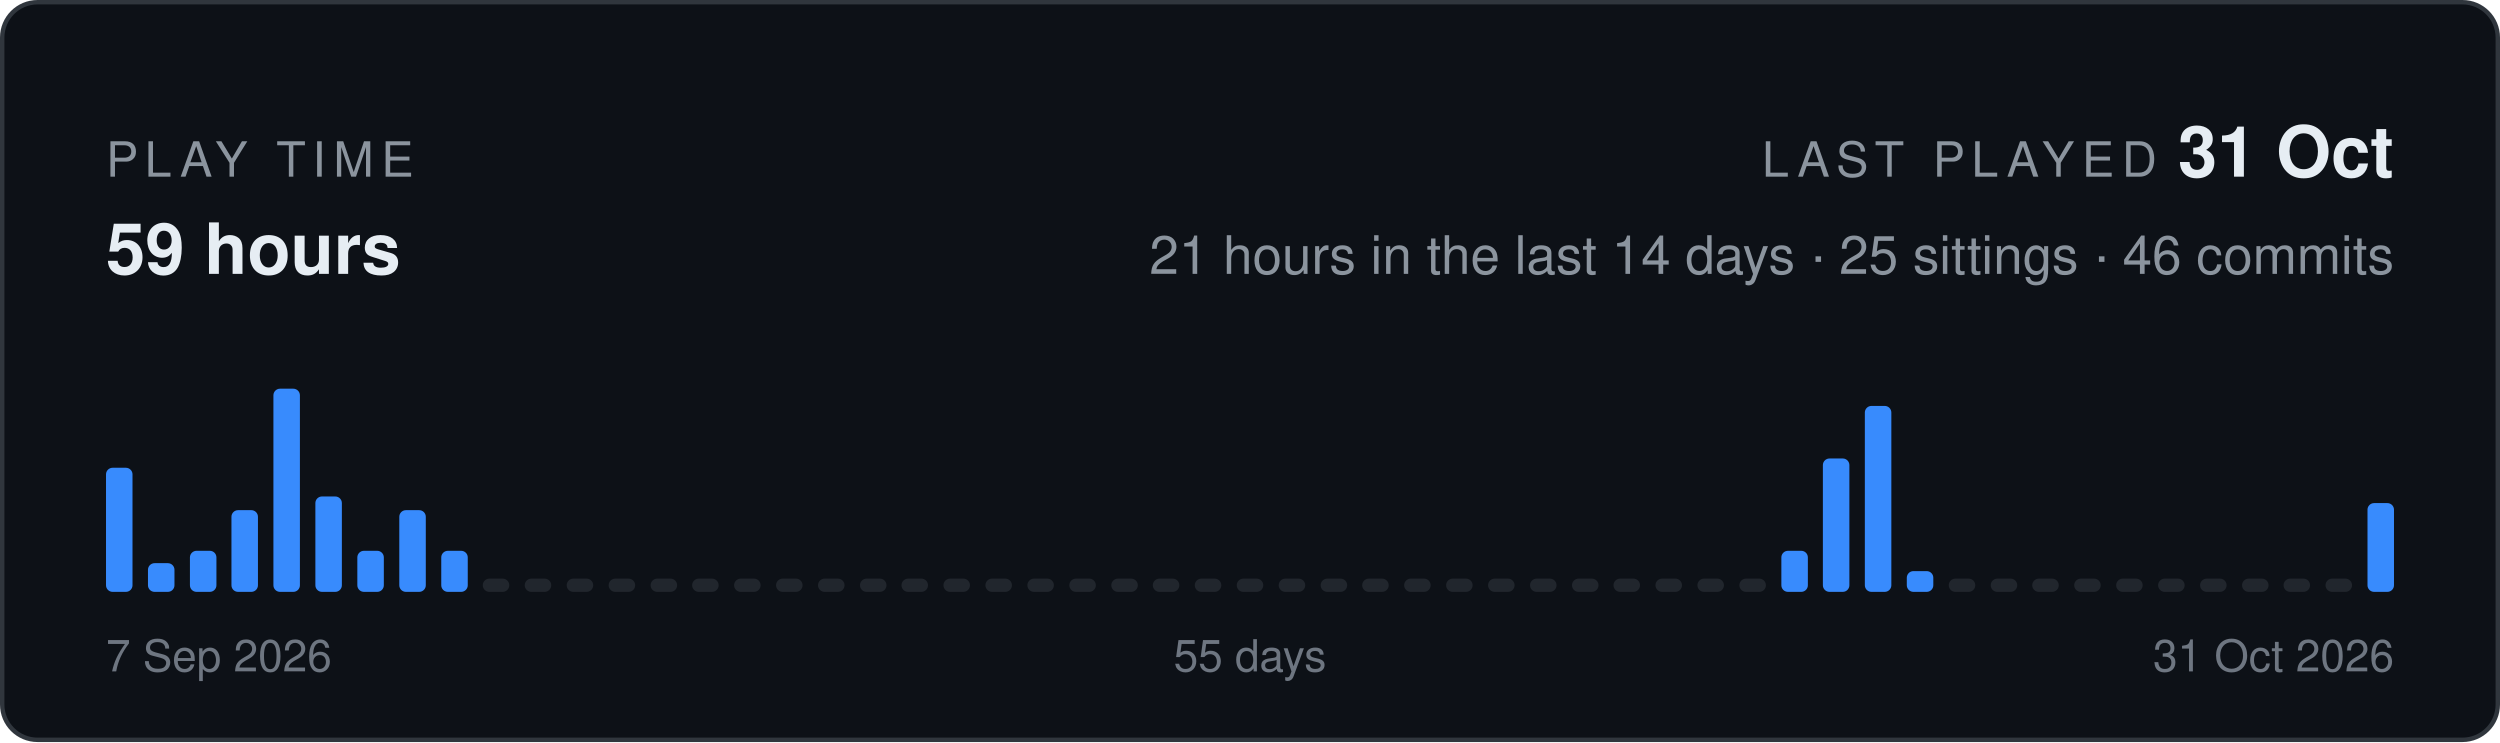
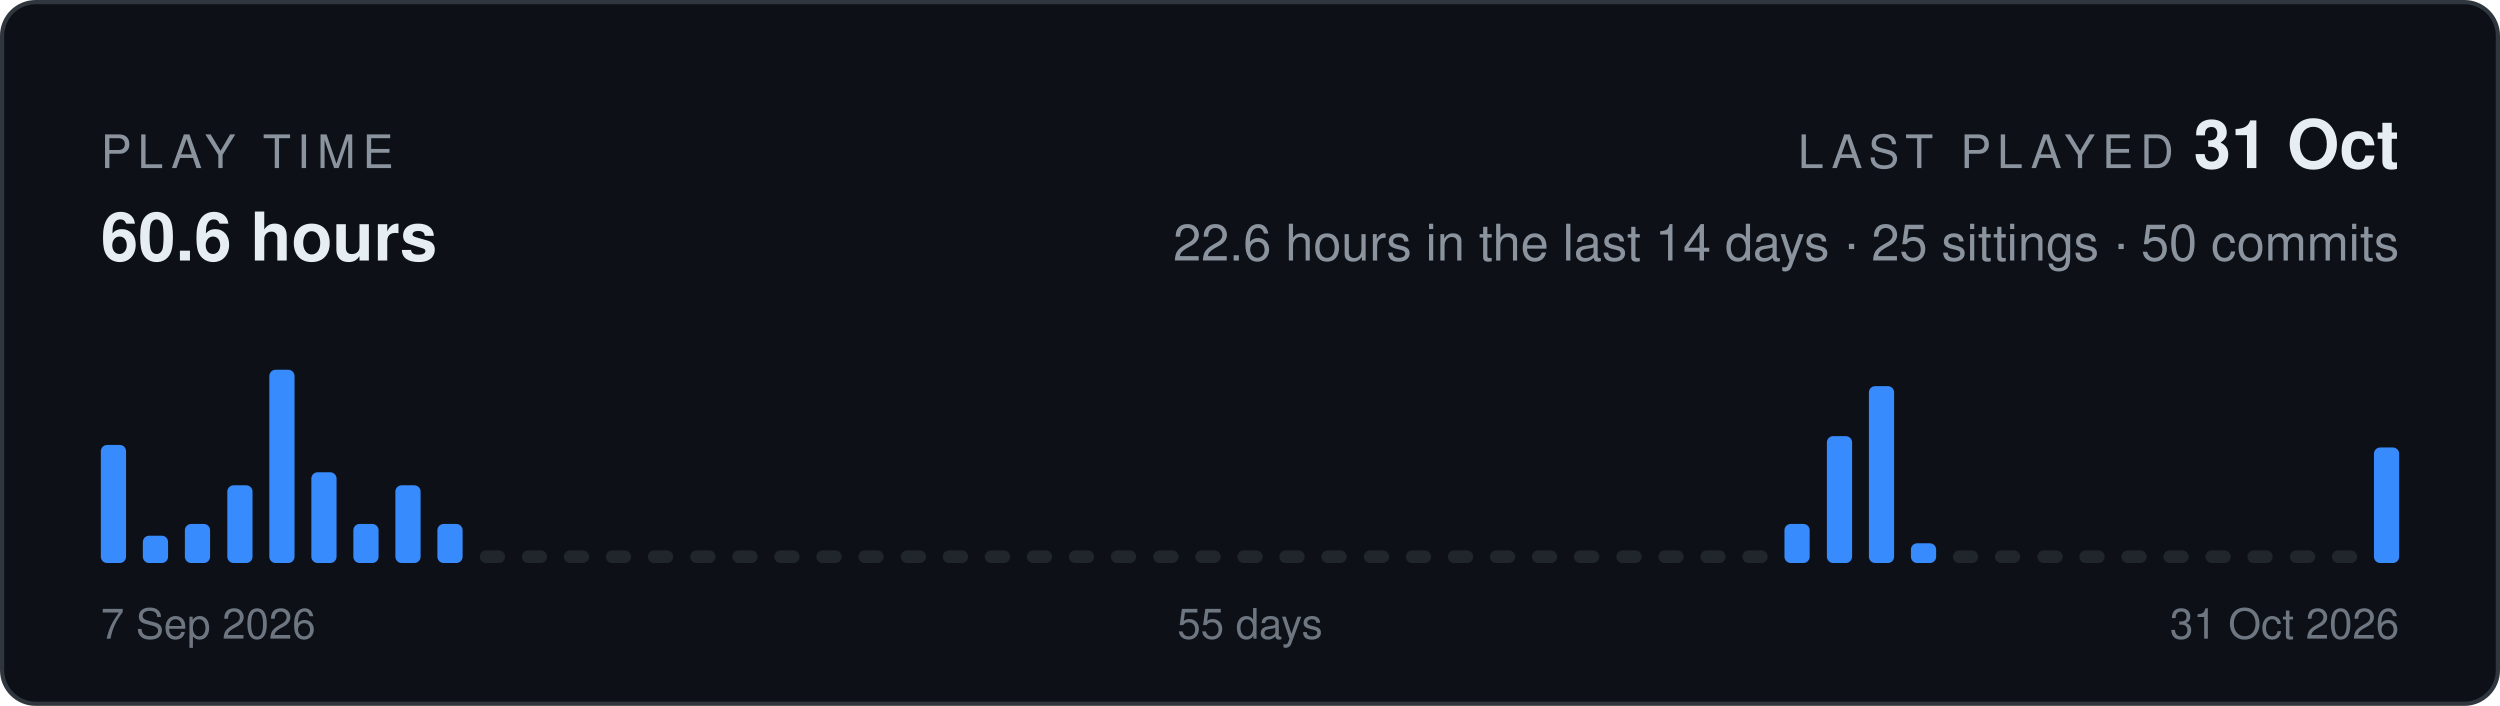
- <svg xmlns="http://www.w3.org/2000/svg" width="566" height="168" viewBox="0 0 566 168" role="img" aria-label="Play time: 59 hours over 46 commits, last played 31 Oct">
+ <svg xmlns="http://www.w3.org/2000/svg" width="595" height="168" viewBox="0 0 595 168" role="img" aria-label="Play time: 60.6 hours over 50 commits, last played 31 Oct">
  <style>
    .card { fill: #0d1117; stroke: #30363d }
    text { font-family: -apple-system, BlinkMacSystemFont, "Segoe UI", Helvetica, Arial, sans-serif }
    .label { font-size: 11px; letter-spacing: 1.7px; fill: #8b949e }
    .stat { font-size: 16px; font-weight: 600; letter-spacing: normal; fill: #e6edf3 }
    .note { font-size: 12px; fill: #8b949e }
    .axis { font-size: 10px; fill: #6e7681 }
    .bar { fill: #388bfd }
    .bar-quiet { fill: #21262d }
  </style>
-   <rect class="card" x="0.5" y="0.5" width="565" height="167" rx="8" />
+   <rect class="card" x="0.5" y="0.5" width="594" height="167" rx="8" />
  <text class="label" x="24" y="40">PLAY TIME</text>
-   <text class="stat" x="24" y="62">59 hours</text>
-   <text class="label" x="542" y="40" text-anchor="end">LAST PLAYED <tspan class="stat">31 Oct</tspan>
+   <text class="stat" x="24" y="62">60.6 hours</text>
+   <text class="label" x="571" y="40" text-anchor="end">LAST PLAYED <tspan class="stat">31 Oct</tspan>
  </text>
-   <text class="note" x="542" y="62" text-anchor="end">21 hours in the last 14 days   ·   25 sittings   ·   46 commits</text>
+   <text class="note" x="571" y="62" text-anchor="end">22.6 hours in the last 14 days   ·   25 sittings   ·   50 commits</text>
  <rect class="bar" x="24.0" y="105.9" width="6" height="28.1" rx="1.5" />
-   <rect class="bar" x="33.5" y="127.5" width="6" height="6.5" rx="1.5" />
-   <rect class="bar" x="43.0" y="124.7" width="6" height="9.3" rx="1.5" />
-   <rect class="bar" x="52.4" y="115.5" width="6" height="18.5" rx="1.5" />
-   <rect class="bar" x="61.9" y="88.0" width="6" height="46.0" rx="1.5" />
-   <rect class="bar" x="71.4" y="112.4" width="6" height="21.6" rx="1.5" />
-   <rect class="bar" x="80.9" y="124.7" width="6" height="9.3" rx="1.5" />
-   <rect class="bar" x="90.4" y="115.5" width="6" height="18.5" rx="1.5" />
-   <rect class="bar" x="99.9" y="124.7" width="6" height="9.3" rx="1.5" />
-   <rect class="bar-quiet" x="109.3" y="131.0" width="6" height="3.0" rx="1.5" />
-   <rect class="bar-quiet" x="118.8" y="131.0" width="6" height="3.0" rx="1.5" />
-   <rect class="bar-quiet" x="128.3" y="131.0" width="6" height="3.0" rx="1.5" />
-   <rect class="bar-quiet" x="137.8" y="131.0" width="6" height="3.0" rx="1.5" />
-   <rect class="bar-quiet" x="147.3" y="131.0" width="6" height="3.0" rx="1.5" />
-   <rect class="bar-quiet" x="156.7" y="131.0" width="6" height="3.0" rx="1.5" />
-   <rect class="bar-quiet" x="166.2" y="131.0" width="6" height="3.0" rx="1.5" />
-   <rect class="bar-quiet" x="175.7" y="131.0" width="6" height="3.0" rx="1.5" />
-   <rect class="bar-quiet" x="185.2" y="131.0" width="6" height="3.0" rx="1.5" />
-   <rect class="bar-quiet" x="194.7" y="131.0" width="6" height="3.0" rx="1.5" />
-   <rect class="bar-quiet" x="204.1" y="131.0" width="6" height="3.0" rx="1.5" />
-   <rect class="bar-quiet" x="213.6" y="131.0" width="6" height="3.0" rx="1.5" />
-   <rect class="bar-quiet" x="223.1" y="131.0" width="6" height="3.0" rx="1.5" />
-   <rect class="bar-quiet" x="232.6" y="131.0" width="6" height="3.0" rx="1.5" />
-   <rect class="bar-quiet" x="242.1" y="131.0" width="6" height="3.0" rx="1.5" />
-   <rect class="bar-quiet" x="251.6" y="131.0" width="6" height="3.0" rx="1.5" />
-   <rect class="bar-quiet" x="261.0" y="131.0" width="6" height="3.0" rx="1.5" />
-   <rect class="bar-quiet" x="270.5" y="131.0" width="6" height="3.0" rx="1.5" />
-   <rect class="bar-quiet" x="280.0" y="131.0" width="6" height="3.0" rx="1.5" />
-   <rect class="bar-quiet" x="289.5" y="131.0" width="6" height="3.0" rx="1.5" />
-   <rect class="bar-quiet" x="299.0" y="131.0" width="6" height="3.0" rx="1.5" />
-   <rect class="bar-quiet" x="308.4" y="131.0" width="6" height="3.0" rx="1.5" />
-   <rect class="bar-quiet" x="317.9" y="131.0" width="6" height="3.0" rx="1.5" />
-   <rect class="bar-quiet" x="327.4" y="131.0" width="6" height="3.0" rx="1.5" />
-   <rect class="bar-quiet" x="336.9" y="131.0" width="6" height="3.0" rx="1.5" />
-   <rect class="bar-quiet" x="346.4" y="131.0" width="6" height="3.0" rx="1.5" />
-   <rect class="bar-quiet" x="355.9" y="131.0" width="6" height="3.0" rx="1.5" />
-   <rect class="bar-quiet" x="365.3" y="131.0" width="6" height="3.0" rx="1.5" />
-   <rect class="bar-quiet" x="374.8" y="131.0" width="6" height="3.0" rx="1.5" />
-   <rect class="bar-quiet" x="384.3" y="131.0" width="6" height="3.0" rx="1.5" />
-   <rect class="bar-quiet" x="393.8" y="131.0" width="6" height="3.0" rx="1.5" />
-   <rect class="bar" x="403.3" y="124.7" width="6" height="9.3" rx="1.5" />
-   <rect class="bar" x="412.7" y="103.8" width="6" height="30.2" rx="1.5" />
-   <rect class="bar" x="422.2" y="91.9" width="6" height="42.1" rx="1.5" />
-   <rect class="bar" x="431.7" y="129.3" width="6" height="4.7" rx="1.5" />
-   <rect class="bar-quiet" x="441.2" y="131.0" width="6" height="3.0" rx="1.5" />
-   <rect class="bar-quiet" x="450.7" y="131.0" width="6" height="3.0" rx="1.5" />
-   <rect class="bar-quiet" x="460.1" y="131.0" width="6" height="3.0" rx="1.5" />
-   <rect class="bar-quiet" x="469.6" y="131.0" width="6" height="3.0" rx="1.5" />
-   <rect class="bar-quiet" x="479.1" y="131.0" width="6" height="3.0" rx="1.5" />
-   <rect class="bar-quiet" x="488.6" y="131.0" width="6" height="3.0" rx="1.5" />
-   <rect class="bar-quiet" x="498.1" y="131.0" width="6" height="3.0" rx="1.5" />
-   <rect class="bar-quiet" x="507.6" y="131.0" width="6" height="3.0" rx="1.5" />
-   <rect class="bar-quiet" x="517.0" y="131.0" width="6" height="3.0" rx="1.5" />
-   <rect class="bar-quiet" x="526.5" y="131.0" width="6" height="3.0" rx="1.5" />
-   <rect class="bar" x="536.0" y="113.9" width="6" height="20.1" rx="1.5" />
+   <rect class="bar" x="34.0" y="127.5" width="6" height="6.5" rx="1.5" />
+   <rect class="bar" x="44.0" y="124.7" width="6" height="9.3" rx="1.5" />
+   <rect class="bar" x="54.1" y="115.5" width="6" height="18.5" rx="1.5" />
+   <rect class="bar" x="64.1" y="88.0" width="6" height="46.0" rx="1.5" />
+   <rect class="bar" x="74.1" y="112.4" width="6" height="21.6" rx="1.5" />
+   <rect class="bar" x="84.1" y="124.7" width="6" height="9.3" rx="1.5" />
+   <rect class="bar" x="94.1" y="115.5" width="6" height="18.5" rx="1.5" />
+   <rect class="bar" x="104.1" y="124.7" width="6" height="9.3" rx="1.5" />
+   <rect class="bar-quiet" x="114.2" y="131.0" width="6" height="3.0" rx="1.5" />
+   <rect class="bar-quiet" x="124.2" y="131.0" width="6" height="3.0" rx="1.5" />
+   <rect class="bar-quiet" x="134.2" y="131.0" width="6" height="3.0" rx="1.5" />
+   <rect class="bar-quiet" x="144.2" y="131.0" width="6" height="3.0" rx="1.5" />
+   <rect class="bar-quiet" x="154.2" y="131.0" width="6" height="3.0" rx="1.5" />
+   <rect class="bar-quiet" x="164.3" y="131.0" width="6" height="3.0" rx="1.5" />
+   <rect class="bar-quiet" x="174.3" y="131.0" width="6" height="3.0" rx="1.5" />
+   <rect class="bar-quiet" x="184.3" y="131.0" width="6" height="3.0" rx="1.5" />
+   <rect class="bar-quiet" x="194.3" y="131.0" width="6" height="3.0" rx="1.5" />
+   <rect class="bar-quiet" x="204.3" y="131.0" width="6" height="3.0" rx="1.5" />
+   <rect class="bar-quiet" x="214.4" y="131.0" width="6" height="3.0" rx="1.5" />
+   <rect class="bar-quiet" x="224.4" y="131.0" width="6" height="3.0" rx="1.5" />
+   <rect class="bar-quiet" x="234.4" y="131.0" width="6" height="3.0" rx="1.5" />
+   <rect class="bar-quiet" x="244.4" y="131.0" width="6" height="3.0" rx="1.5" />
+   <rect class="bar-quiet" x="254.4" y="131.0" width="6" height="3.0" rx="1.5" />
+   <rect class="bar-quiet" x="264.4" y="131.0" width="6" height="3.0" rx="1.5" />
+   <rect class="bar-quiet" x="274.5" y="131.0" width="6" height="3.0" rx="1.5" />
+   <rect class="bar-quiet" x="284.5" y="131.0" width="6" height="3.0" rx="1.5" />
+   <rect class="bar-quiet" x="294.5" y="131.0" width="6" height="3.0" rx="1.5" />
+   <rect class="bar-quiet" x="304.5" y="131.0" width="6" height="3.0" rx="1.5" />
+   <rect class="bar-quiet" x="314.5" y="131.0" width="6" height="3.0" rx="1.5" />
+   <rect class="bar-quiet" x="324.6" y="131.0" width="6" height="3.0" rx="1.5" />
+   <rect class="bar-quiet" x="334.6" y="131.0" width="6" height="3.0" rx="1.5" />
+   <rect class="bar-quiet" x="344.6" y="131.0" width="6" height="3.0" rx="1.5" />
+   <rect class="bar-quiet" x="354.6" y="131.0" width="6" height="3.0" rx="1.5" />
+   <rect class="bar-quiet" x="364.6" y="131.0" width="6" height="3.0" rx="1.5" />
+   <rect class="bar-quiet" x="374.6" y="131.0" width="6" height="3.0" rx="1.5" />
+   <rect class="bar-quiet" x="384.7" y="131.0" width="6" height="3.0" rx="1.5" />
+   <rect class="bar-quiet" x="394.7" y="131.0" width="6" height="3.0" rx="1.5" />
+   <rect class="bar-quiet" x="404.7" y="131.0" width="6" height="3.0" rx="1.5" />
+   <rect class="bar-quiet" x="414.7" y="131.0" width="6" height="3.0" rx="1.5" />
+   <rect class="bar" x="424.7" y="124.7" width="6" height="9.3" rx="1.5" />
+   <rect class="bar" x="434.8" y="103.8" width="6" height="30.2" rx="1.5" />
+   <rect class="bar" x="444.8" y="91.9" width="6" height="42.1" rx="1.5" />
+   <rect class="bar" x="454.8" y="129.3" width="6" height="4.7" rx="1.5" />
+   <rect class="bar-quiet" x="464.8" y="131.0" width="6" height="3.0" rx="1.5" />
+   <rect class="bar-quiet" x="474.8" y="131.0" width="6" height="3.0" rx="1.5" />
+   <rect class="bar-quiet" x="484.9" y="131.0" width="6" height="3.0" rx="1.5" />
+   <rect class="bar-quiet" x="494.9" y="131.0" width="6" height="3.0" rx="1.5" />
+   <rect class="bar-quiet" x="504.9" y="131.0" width="6" height="3.0" rx="1.5" />
+   <rect class="bar-quiet" x="514.9" y="131.0" width="6" height="3.0" rx="1.5" />
+   <rect class="bar-quiet" x="524.9" y="131.0" width="6" height="3.0" rx="1.5" />
+   <rect class="bar-quiet" x="534.9" y="131.0" width="6" height="3.0" rx="1.5" />
+   <rect class="bar-quiet" x="545.0" y="131.0" width="6" height="3.0" rx="1.5" />
+   <rect class="bar-quiet" x="555.0" y="131.0" width="6" height="3.0" rx="1.5" />
+   <rect class="bar" x="565.0" y="106.5" width="6" height="27.5" rx="1.5" />
  <text class="axis" x="24" y="152">7 Sep 2026</text>
-   <text class="axis" x="283" y="152" text-anchor="middle">55 days</text>
-   <text class="axis" x="542" y="152" text-anchor="end">31 Oct 2026</text>
+   <text class="axis" x="297.5" y="152" text-anchor="middle">55 days</text>
+   <text class="axis" x="571" y="152" text-anchor="end">31 Oct 2026</text>
</svg>
